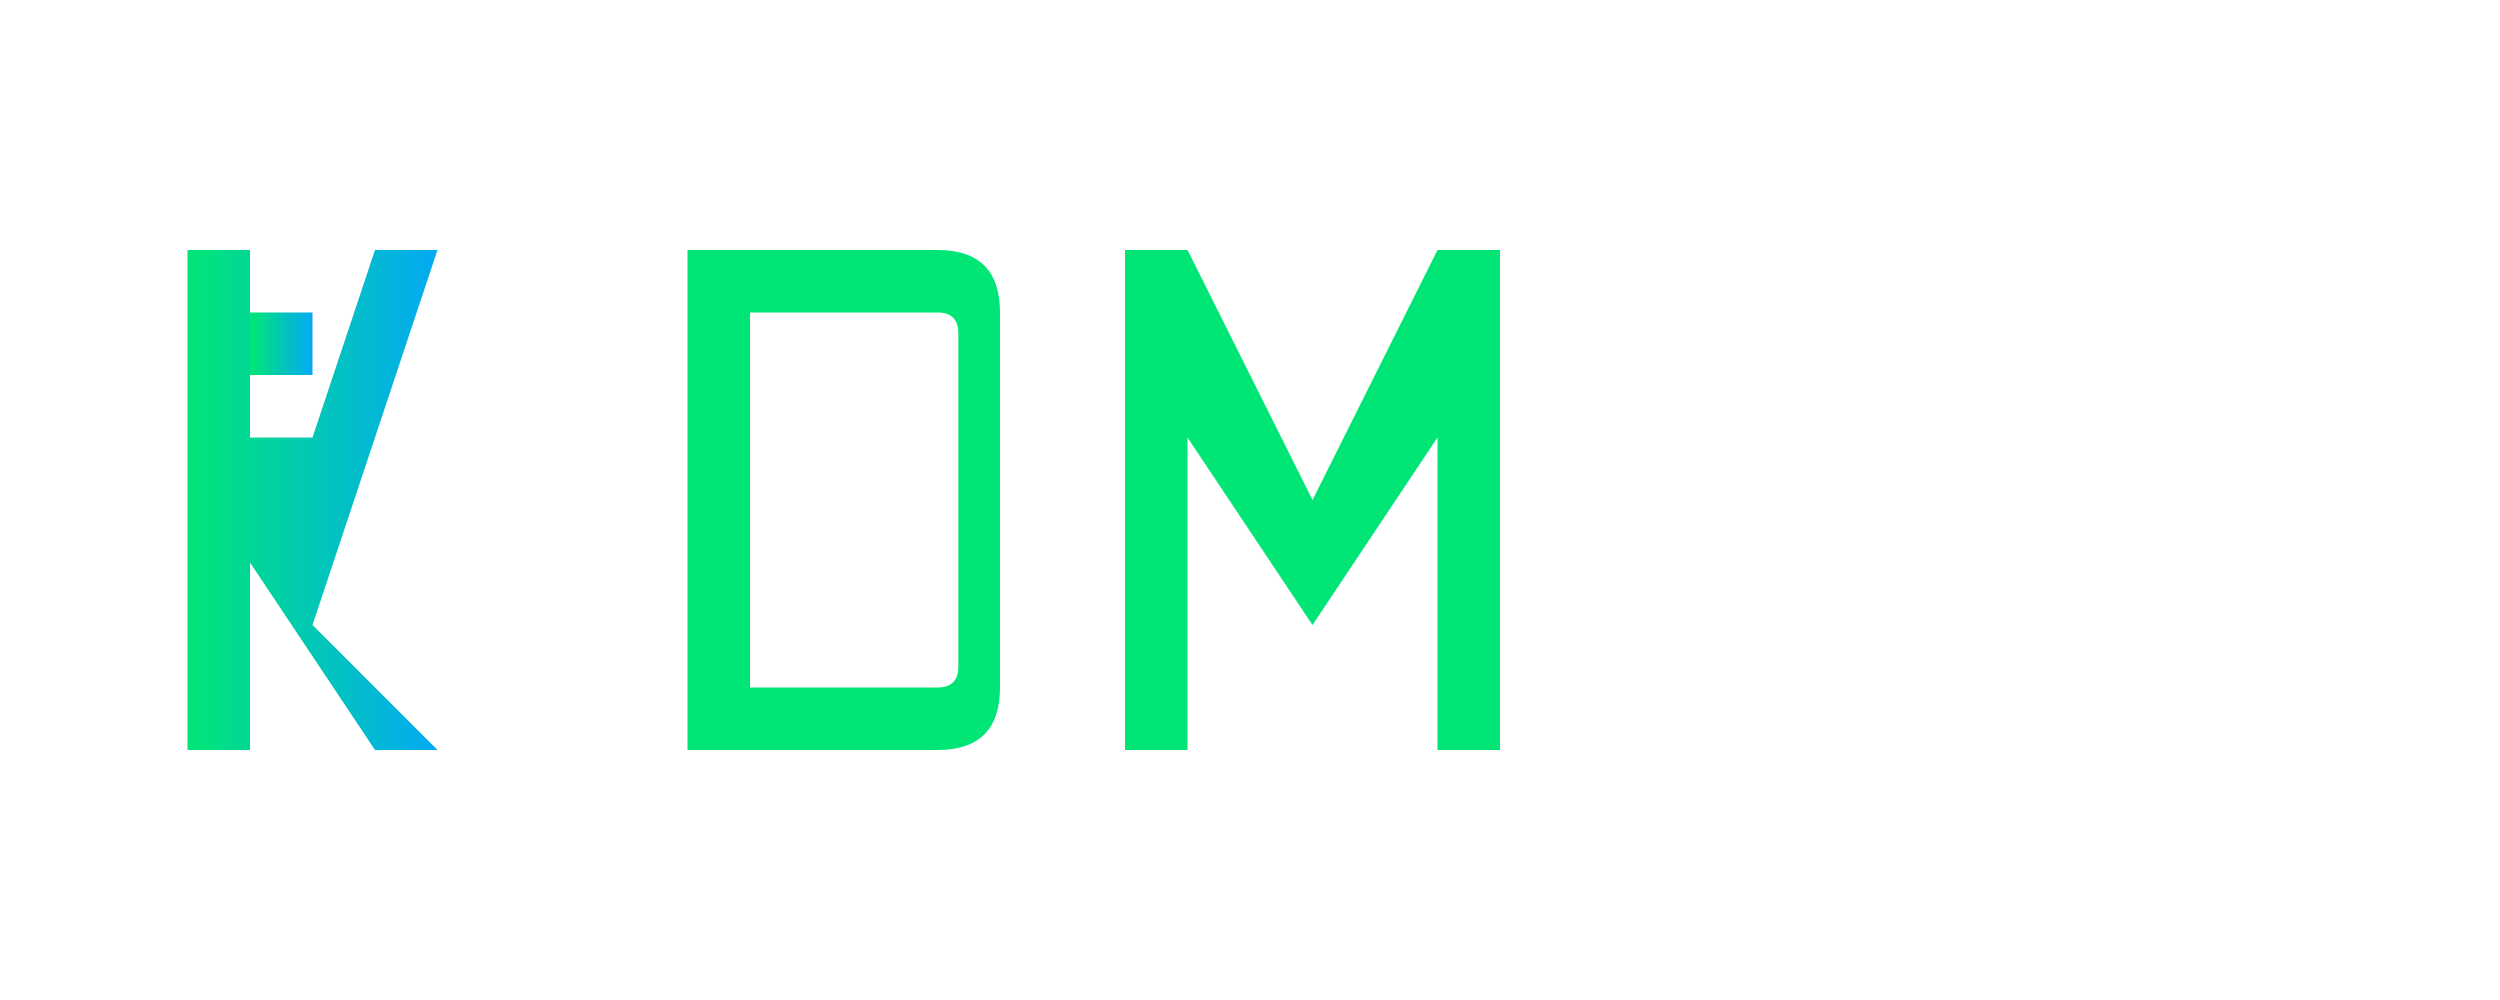
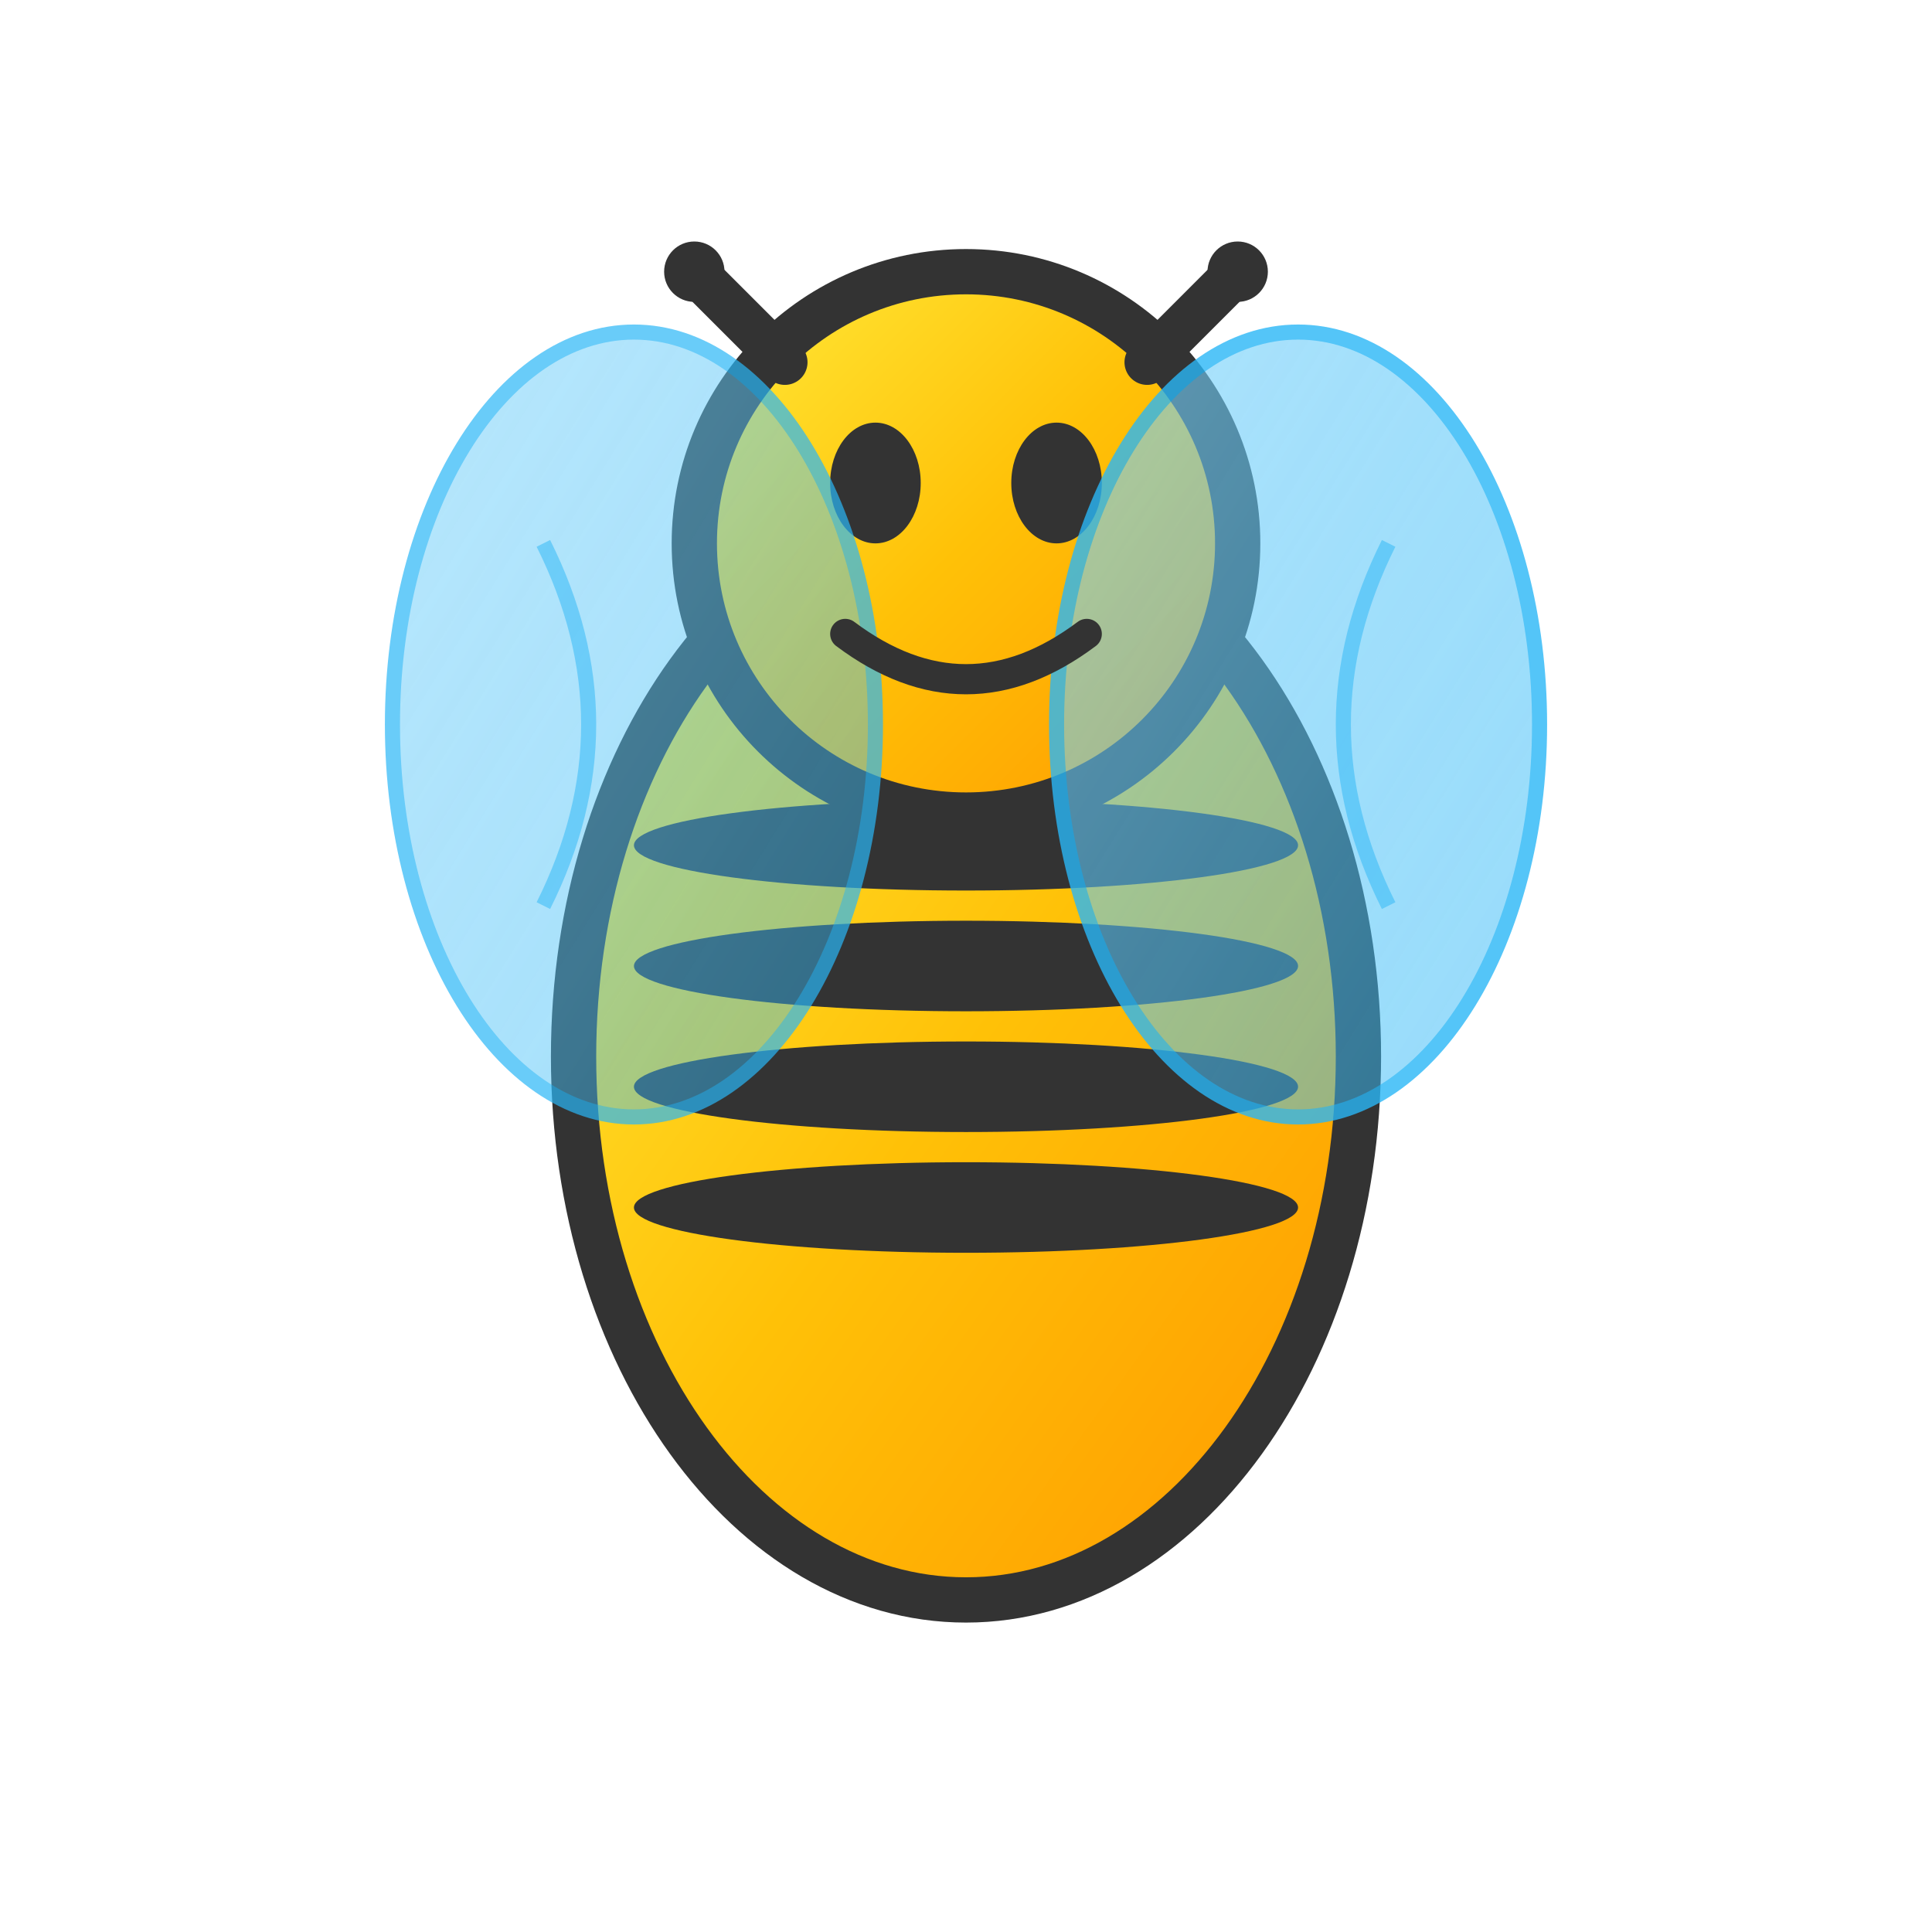
- <svg xmlns="http://www.w3.org/2000/svg" width="120" height="48" viewBox="0 0 120 48">
+ <svg xmlns="http://www.w3.org/2000/svg" width="64" height="64" viewBox="0 0 64 64">
  <defs>
-     <linearGradient id="gradient" x1="0%" y1="0%" x2="100%" y2="0%">
-       <stop offset="0%" style="stop-color:#00E676;stop-opacity:1" />
-       <stop offset="100%" style="stop-color:#03A9F4;stop-opacity:1" />
+     <linearGradient id="beeGradient" x1="0%" y1="0%" x2="100%" y2="100%">
+       <stop offset="0%" style="stop-color:#FFEB3B;stop-opacity:1" />
+       <stop offset="50%" style="stop-color:#FFC107;stop-opacity:1" />
+       <stop offset="100%" style="stop-color:#FF9800;stop-opacity:1" />
+     </linearGradient>
+     <linearGradient id="wingGradient" x1="0%" y1="0%" x2="100%" y2="100%">
+       <stop offset="0%" style="stop-color:#81D4FA;stop-opacity:0.8" />
+       <stop offset="100%" style="stop-color:#29B6F6;stop-opacity:0.6" />
    </linearGradient>
  </defs>
-   <g fill="none" stroke="url(#gradient)" stroke-width="2" stroke-linecap="round">
-     <line x1="3" y1="9" x2="15" y2="9" />
-     <line x1="3" y1="9" x2="3" y2="15" />
-     <line x1="27" y1="9" x2="15" y2="9" />
-     <line x1="27" y1="9" x2="27" y2="15" />
-     <line x1="27" y1="39" x2="15" y2="39" />
-     <line x1="27" y1="39" x2="27" y2="33" />
-     <line x1="3" y1="39" x2="15" y2="39" />
-     <line x1="3" y1="39" x2="3" y2="33" />
-   </g>
-   <g fill="url(#gradient)">
-     <path d="M9 12 L9 36 L12 36 L12 27 L18 36 L21 36 L15 30 L21 12 L18 12 L15 21 L12 21 L12 12 Z" />
-     <path d="M12 15 L15 15 L15 18 L12 18 Z" />
-   </g>
-   <g fill="#00E676">
-     <path d="M33 12 L33 36 L45 36 Q48 36 48 33 L48 15 Q48 12 45 12 L33 12 Z M36 15 L45 15 Q46 15 46 16 L46 32 Q46 33 45 33 L36 33 Z" />
-   </g>
-   <g fill="#00E676">
-     <path d="M54 12 L54 36 L57 36 L57 21 L63 30 L69 21 L69 36 L72 36 L72 12 L69 12 L63 24 L57 12 Z" />
-   </g>
+   <ellipse cx="32" cy="35" rx="13" ry="18" fill="url(#beeGradient)" stroke="#333" stroke-width="1.5" />
+   <ellipse cx="32" cy="28" rx="11" ry="1.5" fill="#333" />
+   <ellipse cx="32" cy="32" rx="11" ry="1.5" fill="#333" />
+   <ellipse cx="32" cy="36" rx="11" ry="1.5" fill="#333" />
+   <ellipse cx="32" cy="40" rx="11" ry="1.5" fill="#333" />
+   <circle cx="32" cy="18" r="9" fill="url(#beeGradient)" stroke="#333" stroke-width="1.5" />
+   <ellipse cx="29" cy="16" rx="1.5" ry="2" fill="#333" />
+   <ellipse cx="35" cy="16" rx="1.5" ry="2" fill="#333" />
+   <line x1="26" y1="12" x2="23" y2="9" stroke="#333" stroke-width="1.5" stroke-linecap="round" />
+   <line x1="38" y1="12" x2="41" y2="9" stroke="#333" stroke-width="1.5" stroke-linecap="round" />
+   <circle cx="23" cy="9" r="1" fill="#333" />
+   <circle cx="41" cy="9" r="1" fill="#333" />
+   <ellipse cx="21" cy="24" rx="8" ry="13" fill="url(#wingGradient)" stroke="#29B6F6" stroke-width="0.5" opacity="0.7" />
+   <ellipse cx="43" cy="24" rx="8" ry="13" fill="url(#wingGradient)" stroke="#29B6F6" stroke-width="0.5" opacity="0.8" />
+   <path d="M18 18 Q21 24 18 30" stroke="#29B6F6" stroke-width="0.5" fill="none" opacity="0.5" />
+   <path d="M46 18 Q43 24 46 30" stroke="#29B6F6" stroke-width="0.5" fill="none" opacity="0.5" />
+   <path d="M28 21 Q32 24 36 21" stroke="#333" stroke-width="1" fill="none" stroke-linecap="round" />
</svg>
